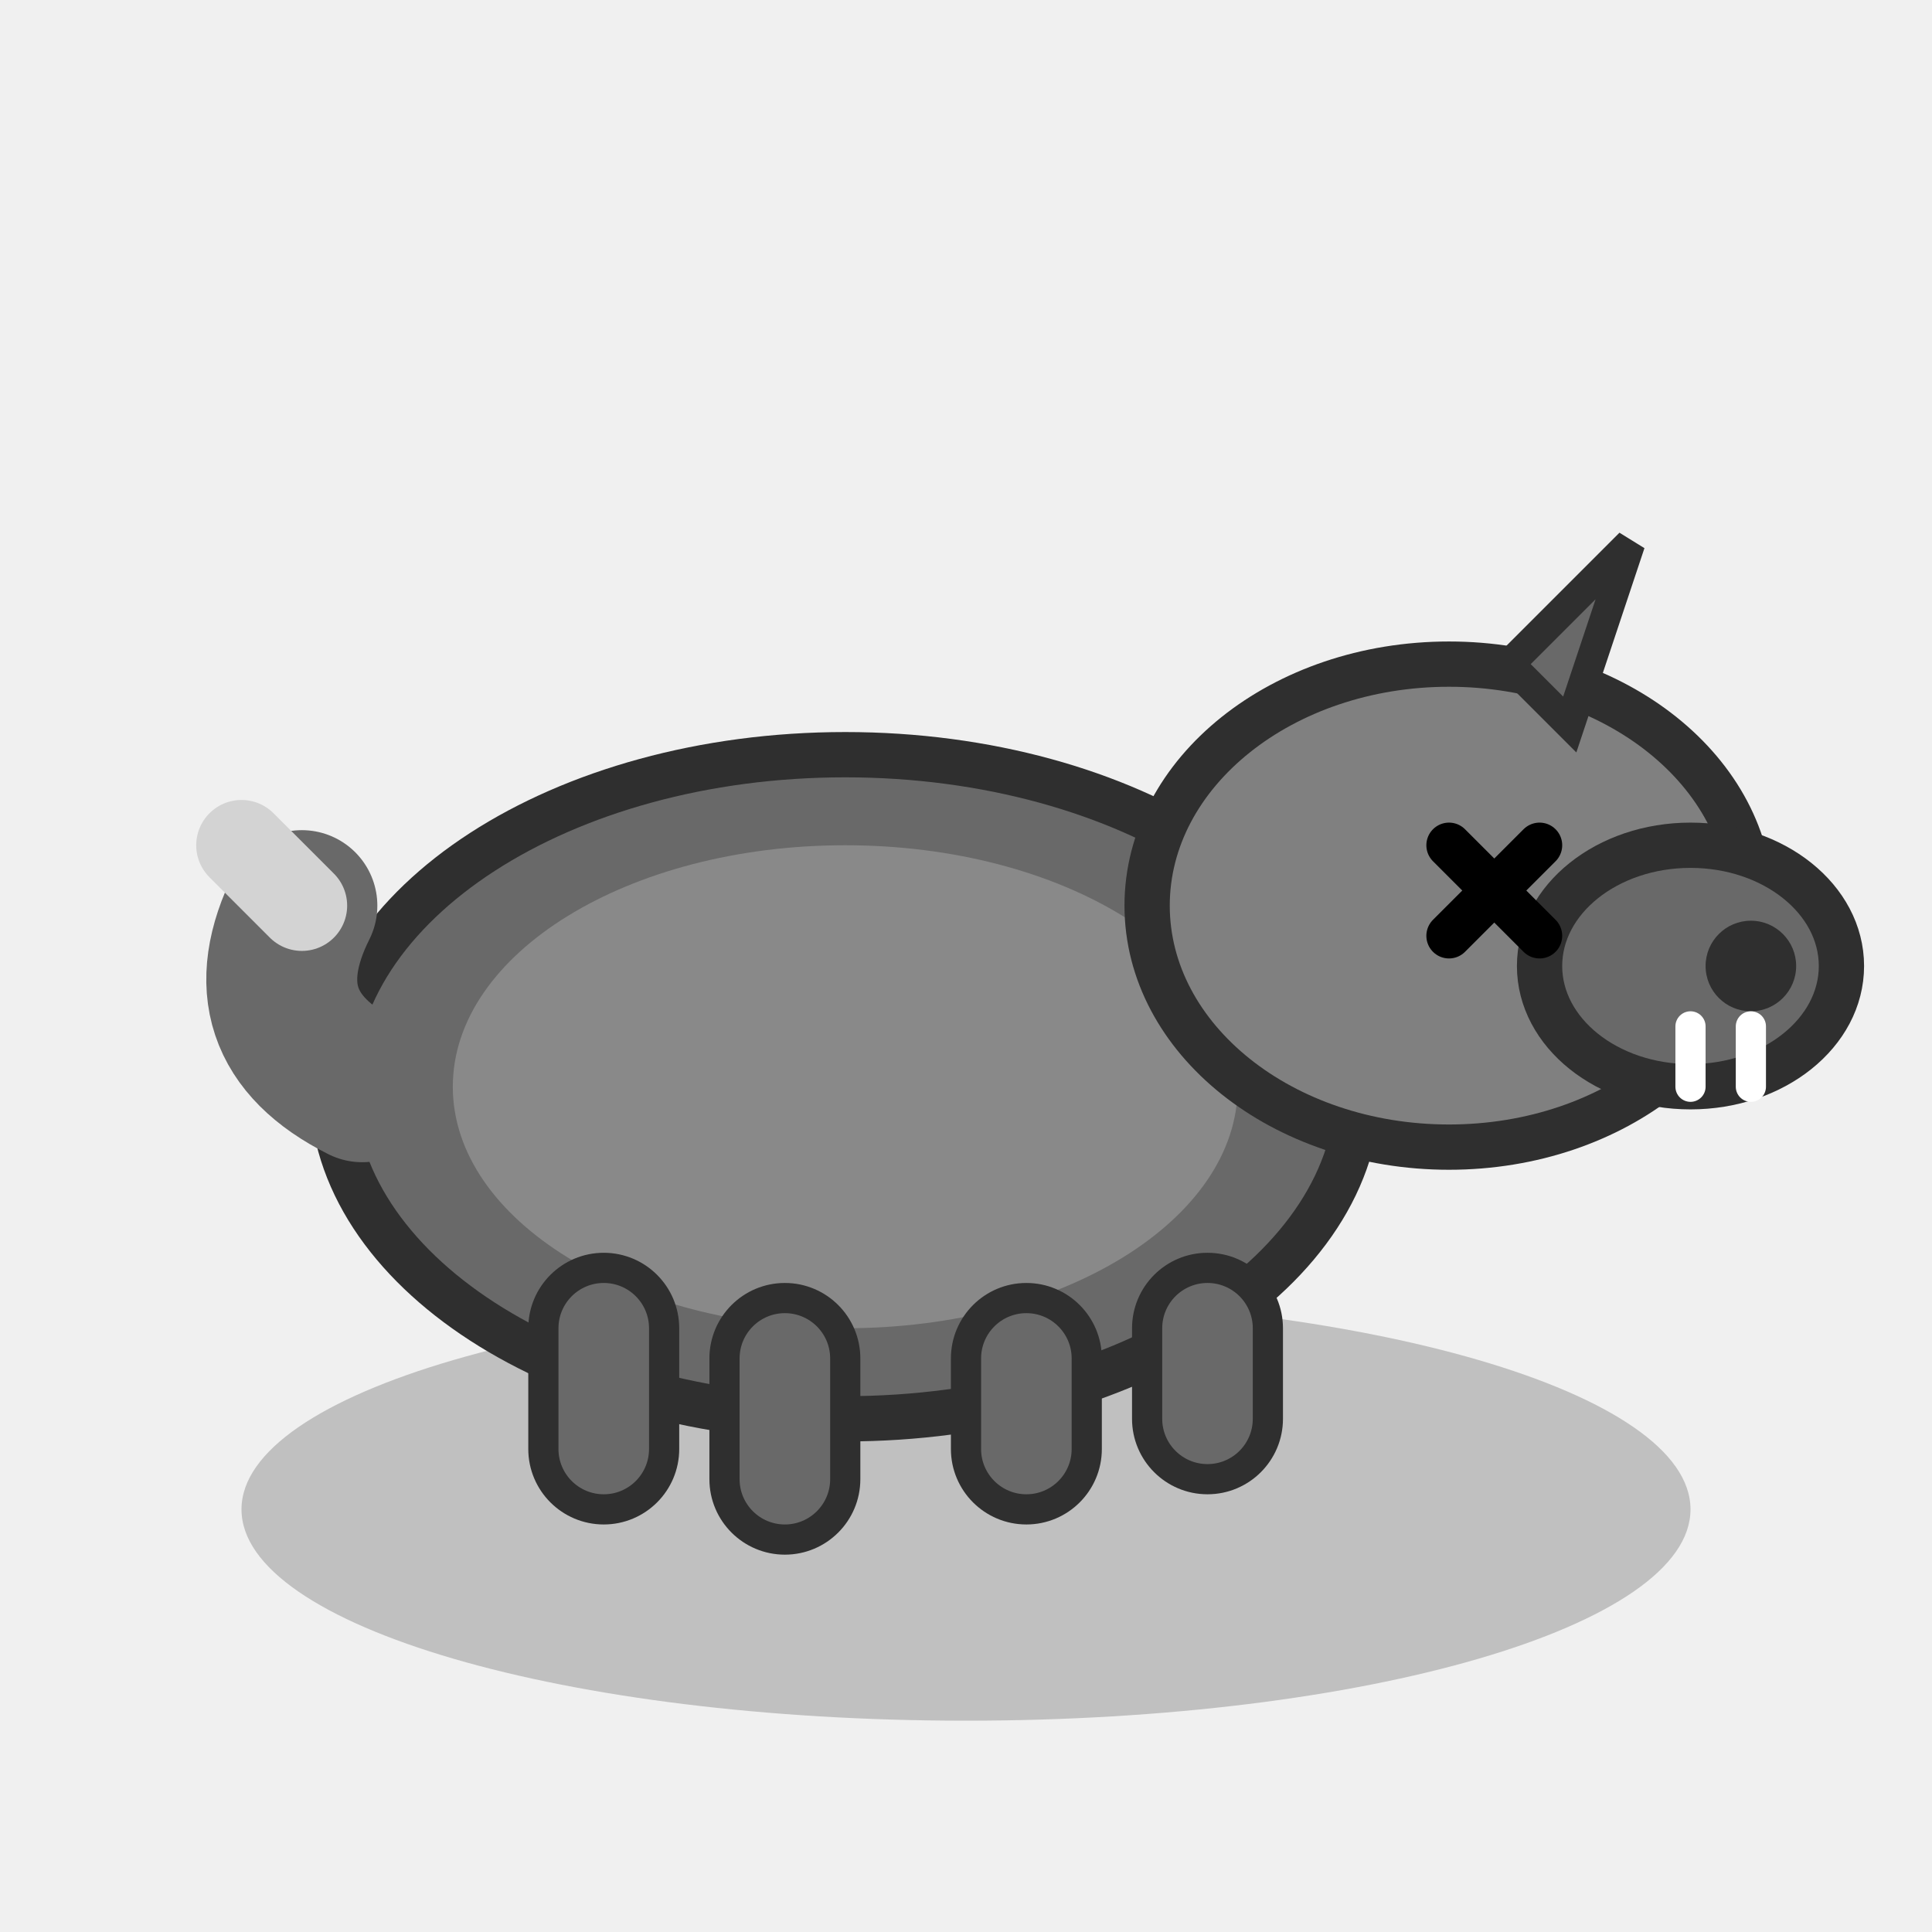
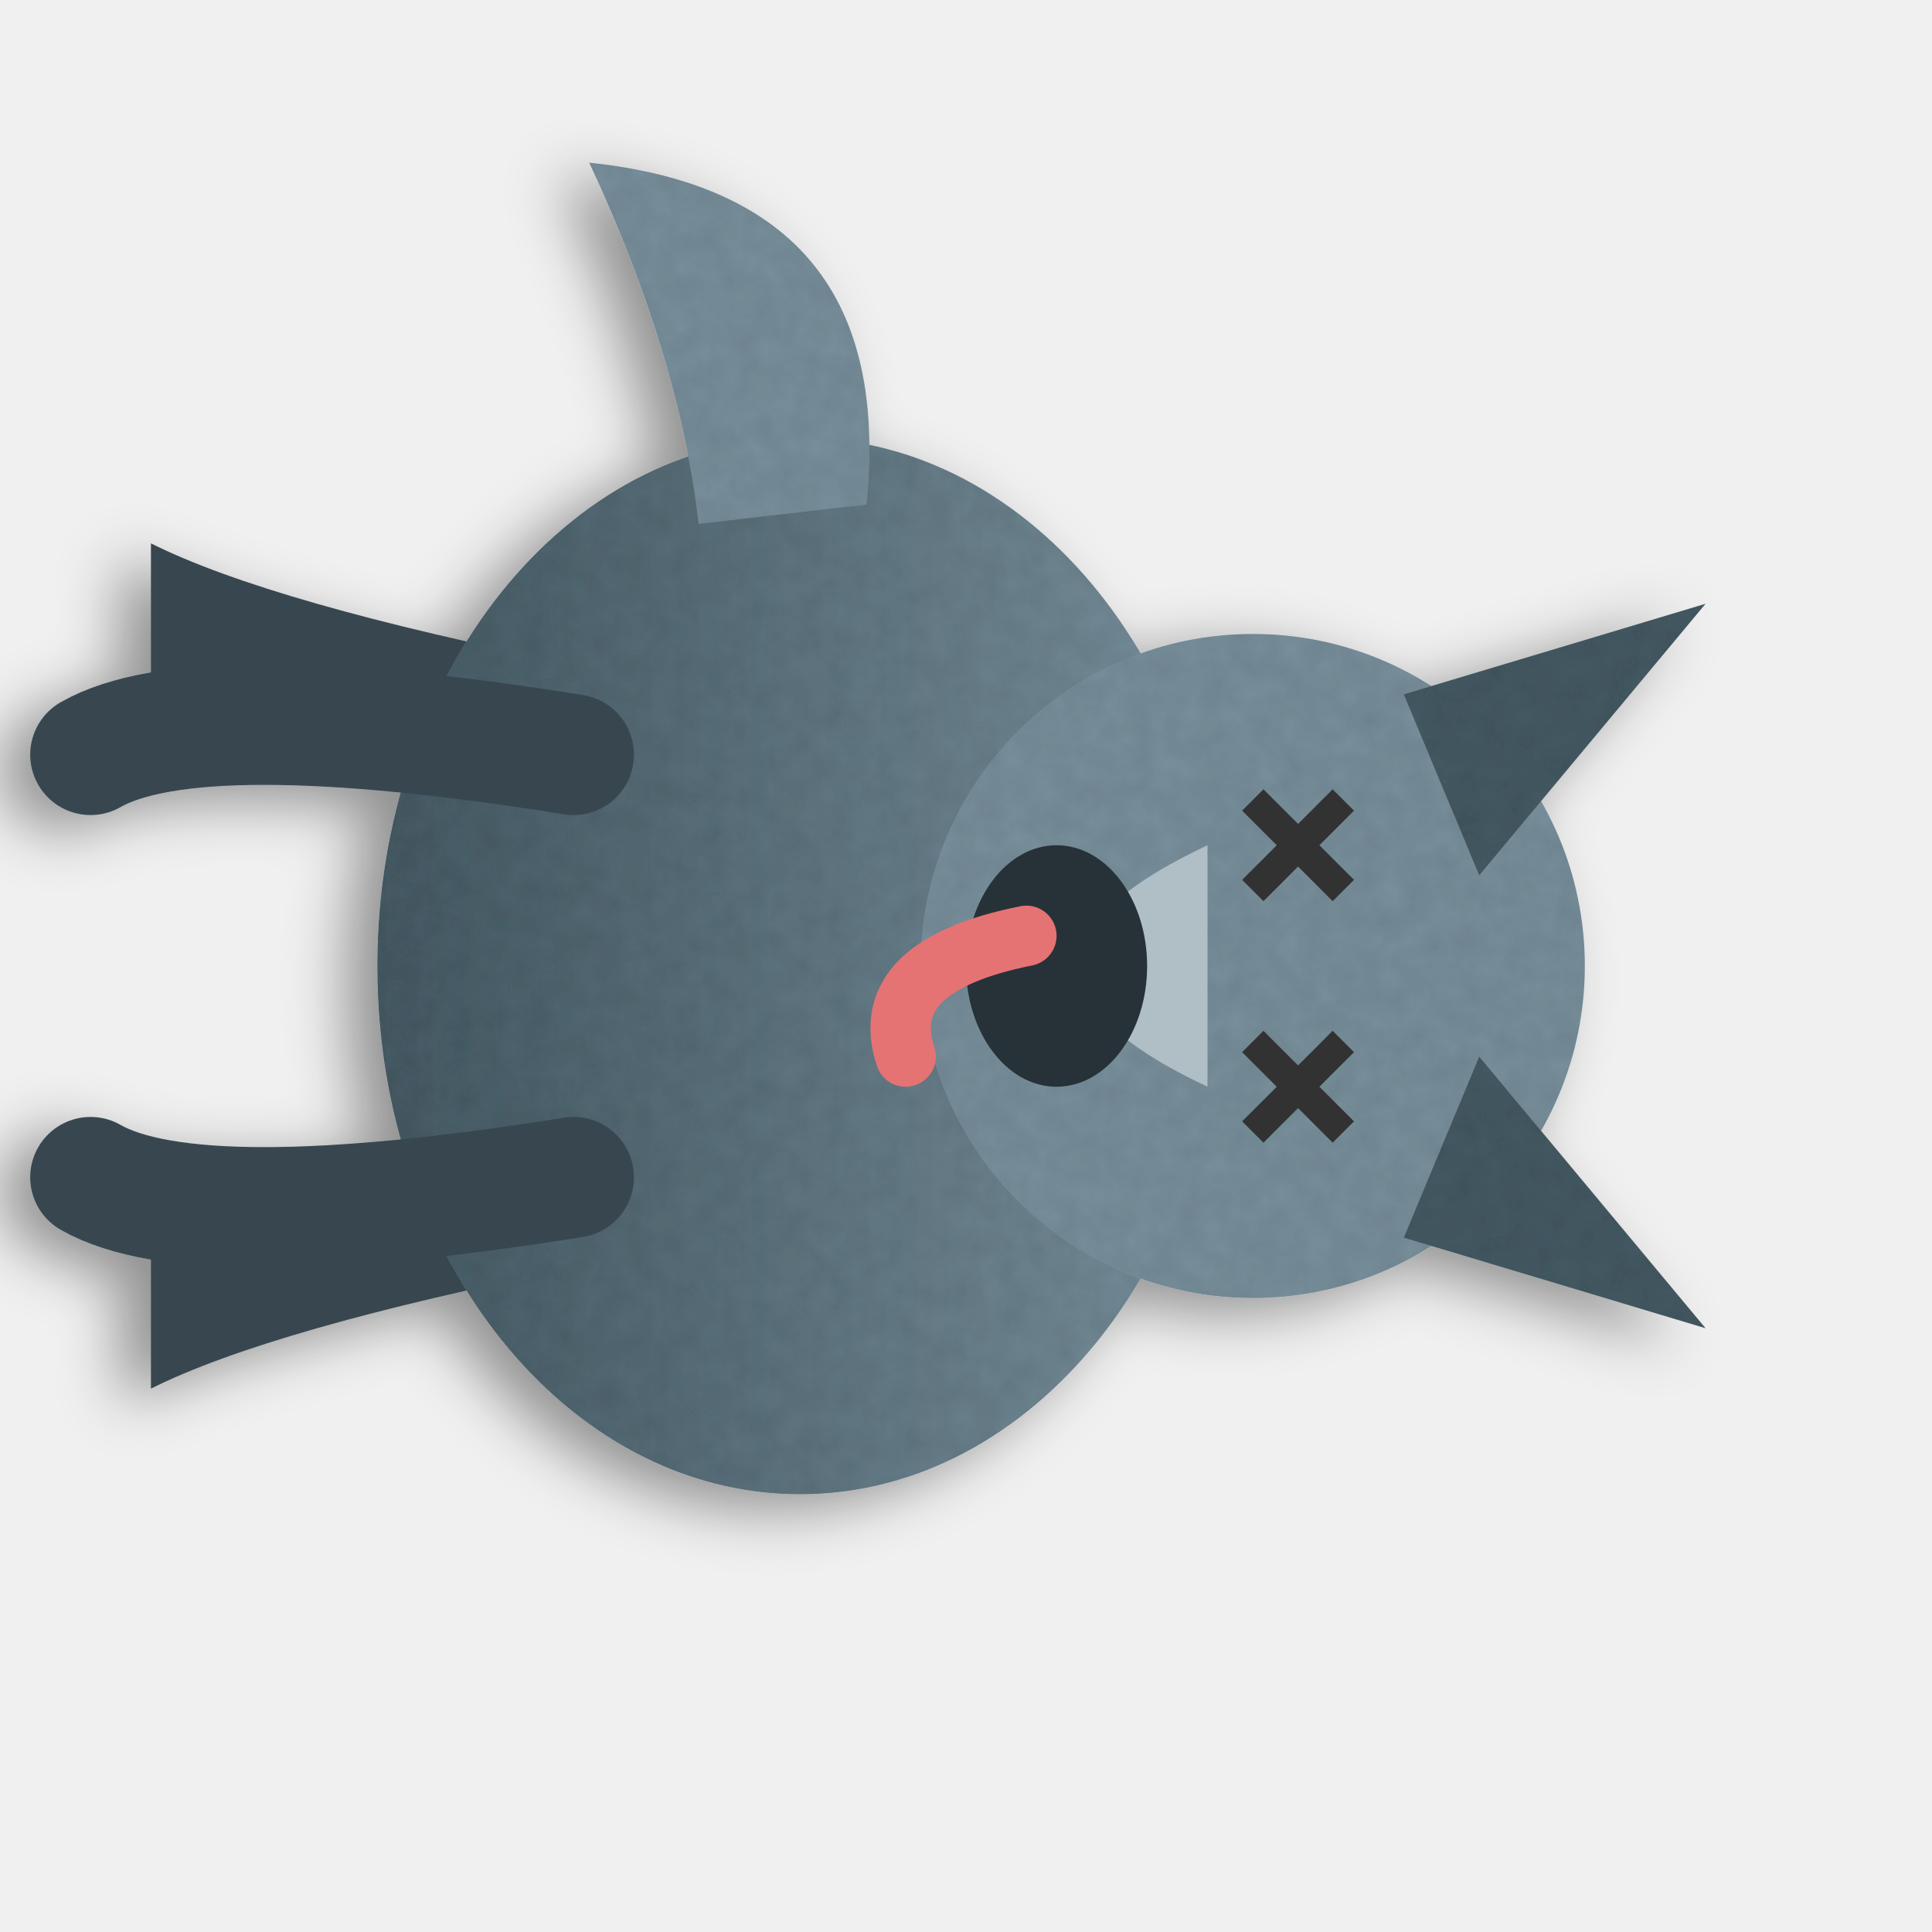
- <svg xmlns="http://www.w3.org/2000/svg" width="64" height="64" viewBox="0 0 64 64">
-   <ellipse cx="32" cy="50" rx="24" ry="7" fill="#000" opacity="0.2" />
-   <ellipse cx="28" cy="36" rx="17" ry="11" fill="#696969" stroke="#2F2F2F" stroke-width="1.5" />
-   <ellipse cx="28" cy="36" rx="13" ry="8" fill="#A9A9A9" opacity="0.5" />
-   <ellipse cx="48" cy="30" rx="10" ry="8" fill="#808080" stroke="#2F2F2F" stroke-width="1.5" />
-   <ellipse cx="56" cy="32" rx="5" ry="4" fill="#696969" stroke="#2F2F2F" stroke-width="1.5" />
-   <circle cx="58" cy="32" r="1.5" fill="#2F2F2F" />
-   <path d="M 50 22 L 54 18 L 52 24 Z" fill="#696969" stroke="#2F2F2F" stroke-width="1" />
-   <line x1="48" y1="28" x2="51" y2="31" stroke="#000" stroke-width="1.5" stroke-linecap="round" />
-   <line x1="51" y1="28" x2="48" y2="31" stroke="#000" stroke-width="1.5" stroke-linecap="round" />
-   <line x1="56" y1="34" x2="56" y2="36" stroke="#FFF" stroke-width="1" stroke-linecap="round" />
-   <line x1="58" y1="34" x2="58" y2="36" stroke="#FFF" stroke-width="1" stroke-linecap="round" />
-   <rect x="18" y="42" width="4" height="8" rx="2" fill="#696969" stroke="#2F2F2F" stroke-width="1" />
-   <rect x="24" y="43" width="4" height="8" rx="2" fill="#696969" stroke="#2F2F2F" stroke-width="1" />
-   <rect x="32" y="43" width="4" height="7" rx="2" fill="#696969" stroke="#2F2F2F" stroke-width="1" />
-   <rect x="38" y="42" width="4" height="7" rx="2" fill="#696969" stroke="#2F2F2F" stroke-width="1" />
-   <path d="M 12 36 Q 8 34, 10 30" stroke="#696969" stroke-width="5" fill="none" stroke-linecap="round" />
-   <path d="M 10 30 L 8 28" stroke="#D3D3D3" stroke-width="3" stroke-linecap="round" />
+ <svg xmlns="http://www.w3.org/2000/svg" width="128" height="128" viewBox="0 0 128 128">
+   <defs>
+     <filter id="furTexture">
+       <feTurbulence type="fractalNoise" baseFrequency="0.6" numOctaves="3" result="noise" />
+       <feColorMatrix type="matrix" values="0 0 0 0 0.5  0 0 0 0 0.5  0 0 0 0 0.5  0 0 0 0.4 0" in="noise" result="coloredNoise" />
+       <feComposite operator="in" in="coloredNoise" in2="SourceGraphic" result="composite" />
+       <feBlend mode="multiply" in="composite" in2="SourceGraphic" />
+     </filter>
+     <filter id="dropShadow" x="-20%" y="-20%" width="140%" height="140%">
+       <feGaussianBlur in="SourceAlpha" stdDeviation="2" />
+       <feOffset dx="1" dy="2" result="offsetblur" />
+       <feComponentTransfer>
+         <feFuncA type="linear" slope="0.4" />
+       </feComponentTransfer>
+       <feMerge>
+         <feMergeNode />
+         <feMergeNode in="SourceGraphic" />
+       </feMerge>
+     </filter>
+     <linearGradient id="wolfBody" x1="0%" y1="0%" x2="0%" y2="100%">
+       <stop offset="0%" style="stop-color:#78909C;stop-opacity:1" />
+       <stop offset="100%" style="stop-color:#455A64;stop-opacity:1" />
+     </linearGradient>
+   </defs>
+   <g filter="url(#dropShadow)" transform="rotate(90 64 64)">
+     <path d="M44,90 Q40,110 36,118 L46,118 Q50,110 54,90" fill="#37474F" />
+     <path d="M84,90 Q88,110 92,118 L82,118 Q78,110 74,90" fill="#37474F" />
+     <ellipse cx="64" cy="75" rx="35" ry="28" fill="url(#wolfBody)" filter="url(#furTexture)" />
+     <path d="M50,90 Q46,115 50,122" stroke="#37474F" stroke-width="8" fill="none" stroke-linecap="round" />
+     <path d="M78,90 Q82,115 78,122" stroke="#37474F" stroke-width="8" fill="none" stroke-linecap="round" />
+     <circle cx="64" cy="45" r="22" fill="#78909C" filter="url(#furTexture)" />
+     <path d="M56,48 Q64,65 72,48 Z" fill="#B0BEC5" />
+     <ellipse cx="64" cy="58" rx="8" ry="6" fill="#263238" />
+     <path d="M46,35 L40,15 L58,30 Z" fill="#455A64" filter="url(#furTexture)" />
+     <path d="M82,35 L88,15 L70,30 Z" fill="#455A64" filter="url(#furTexture)" />
+     <path d="M53,39 L59,45 M59,39 L53,45" stroke="#333" stroke-width="2" />
+     <path d="M69,39 L75,45 M75,39 L69,45" stroke="#333" stroke-width="2" />
+     <path d="M62,60 Q64,70 70,68" stroke="#E57373" stroke-width="4" fill="none" stroke-linecap="round" />
+     <path d="M30,70 Q10,75 15,95 Q25,85 35,80" fill="#78909C" filter="url(#furTexture)" transform="rotate(20 30 80)" />
+   </g>
</svg>
